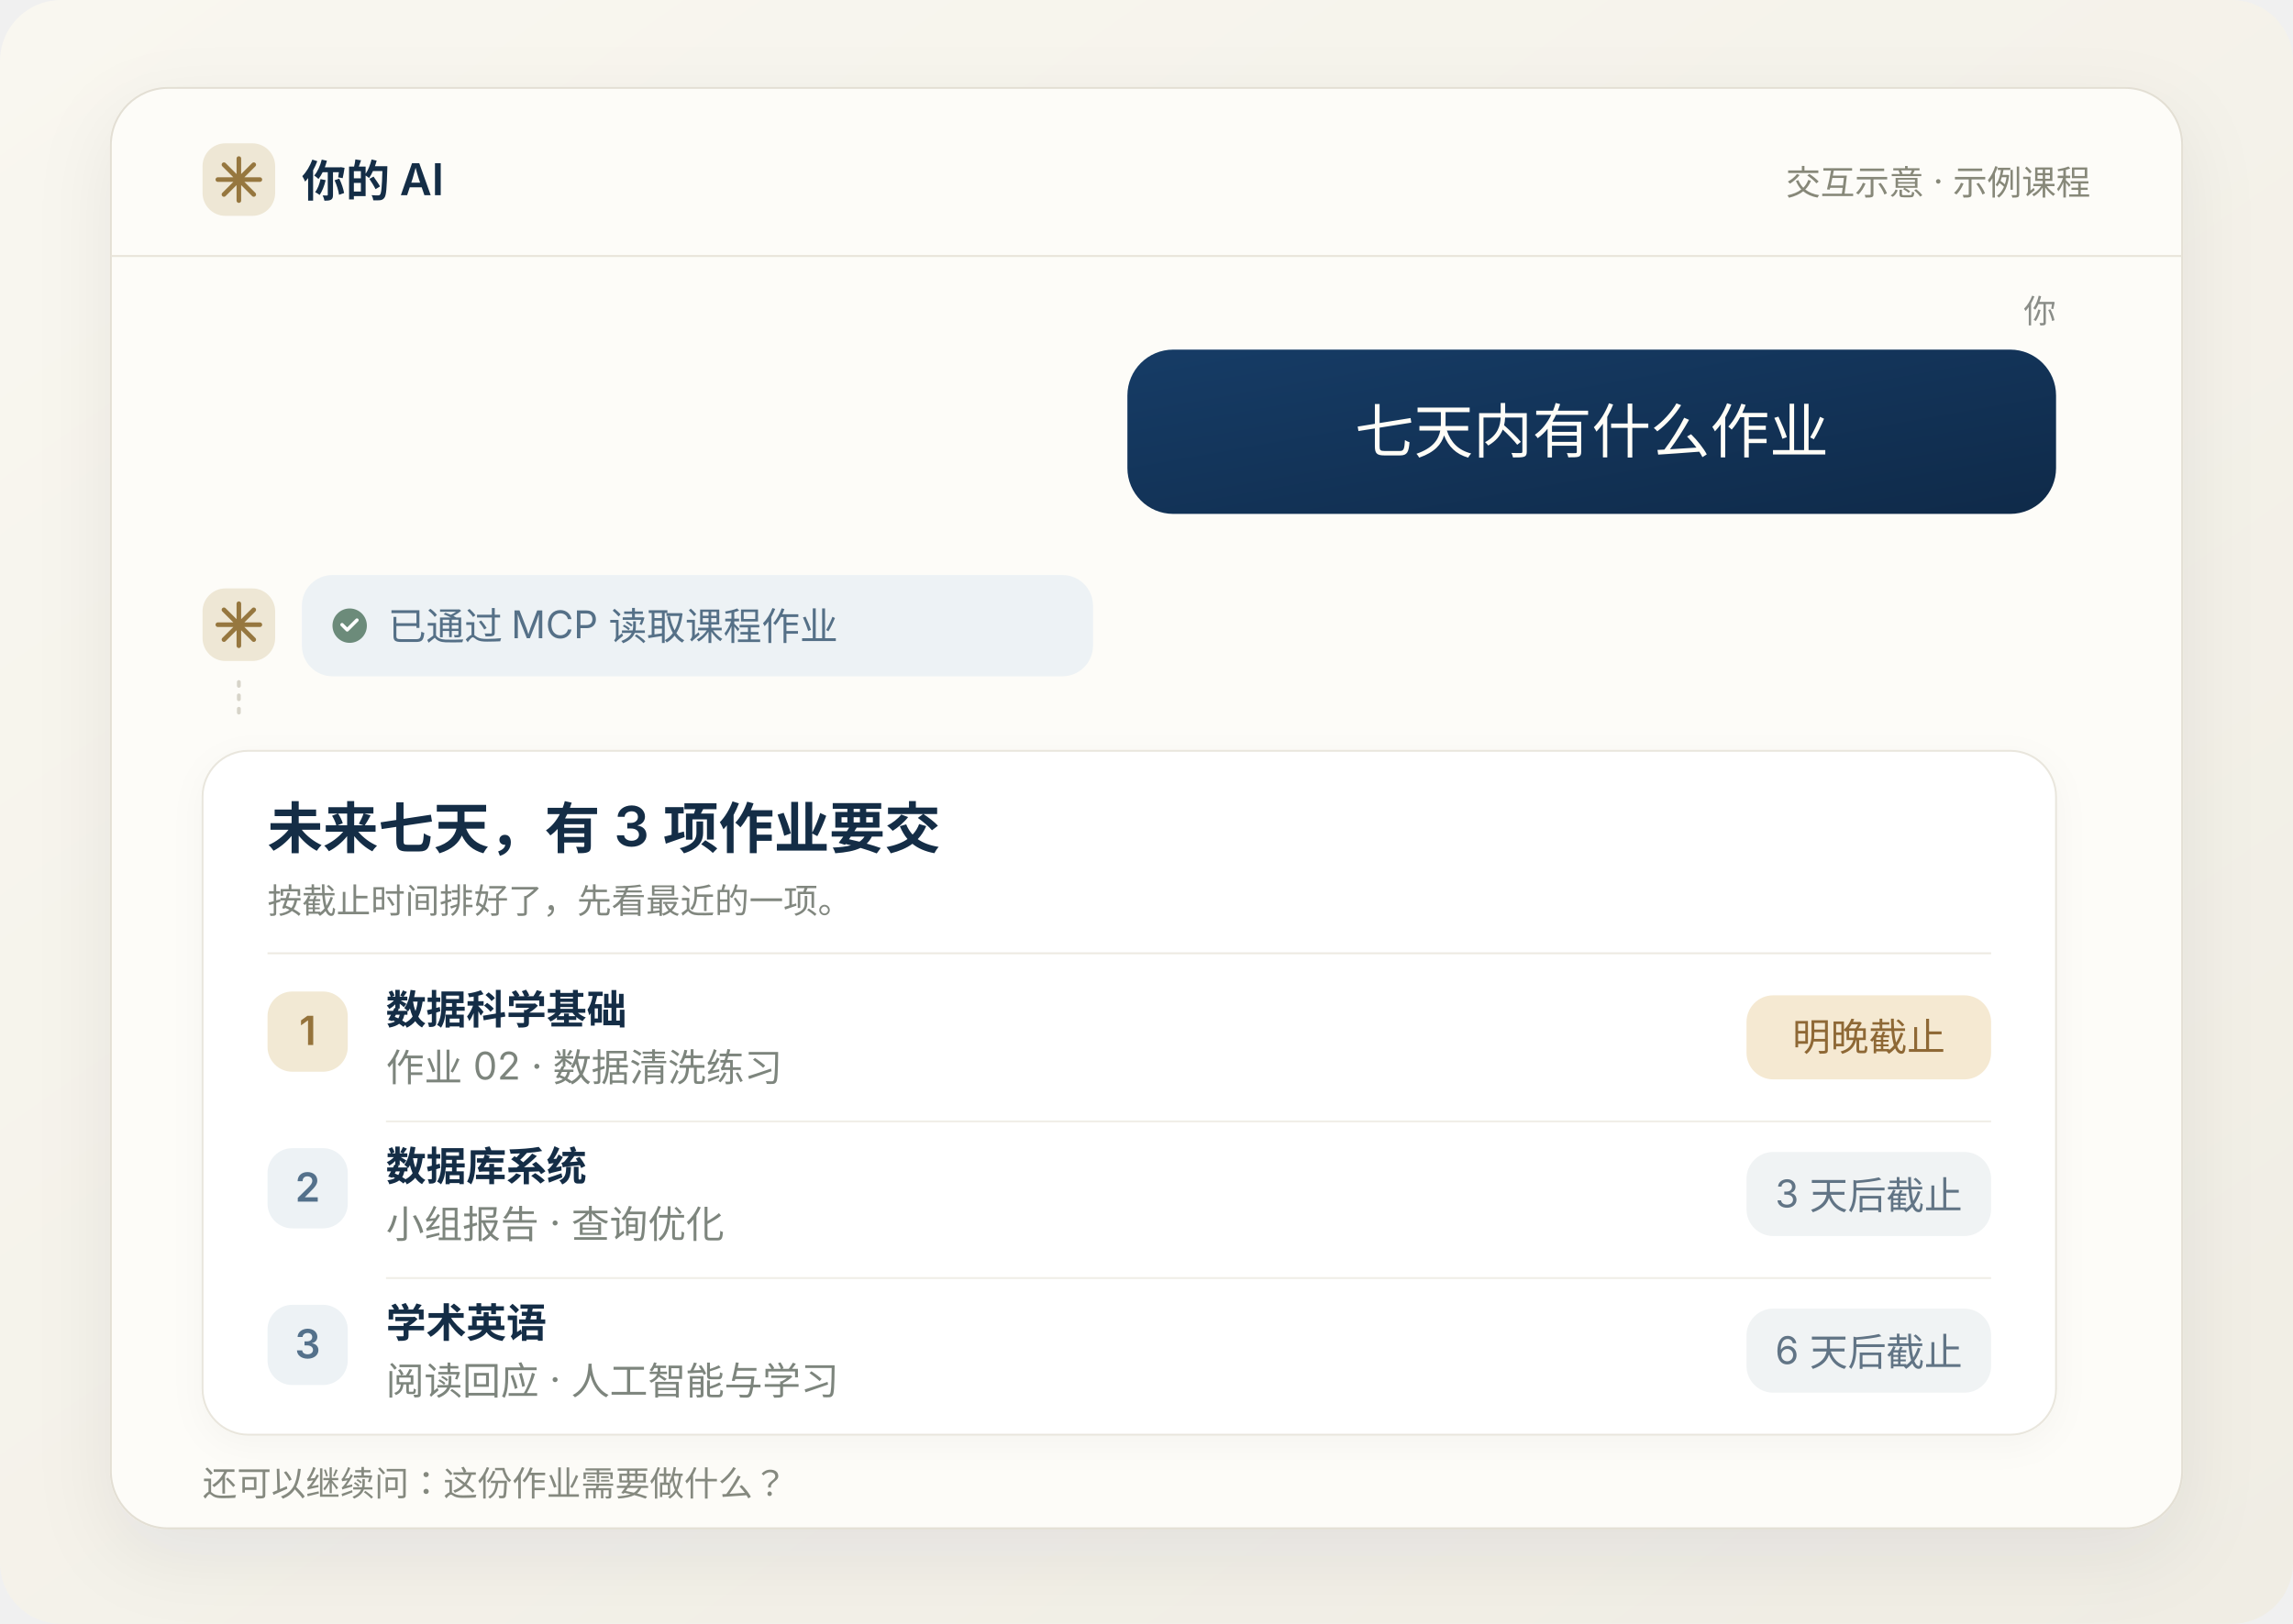
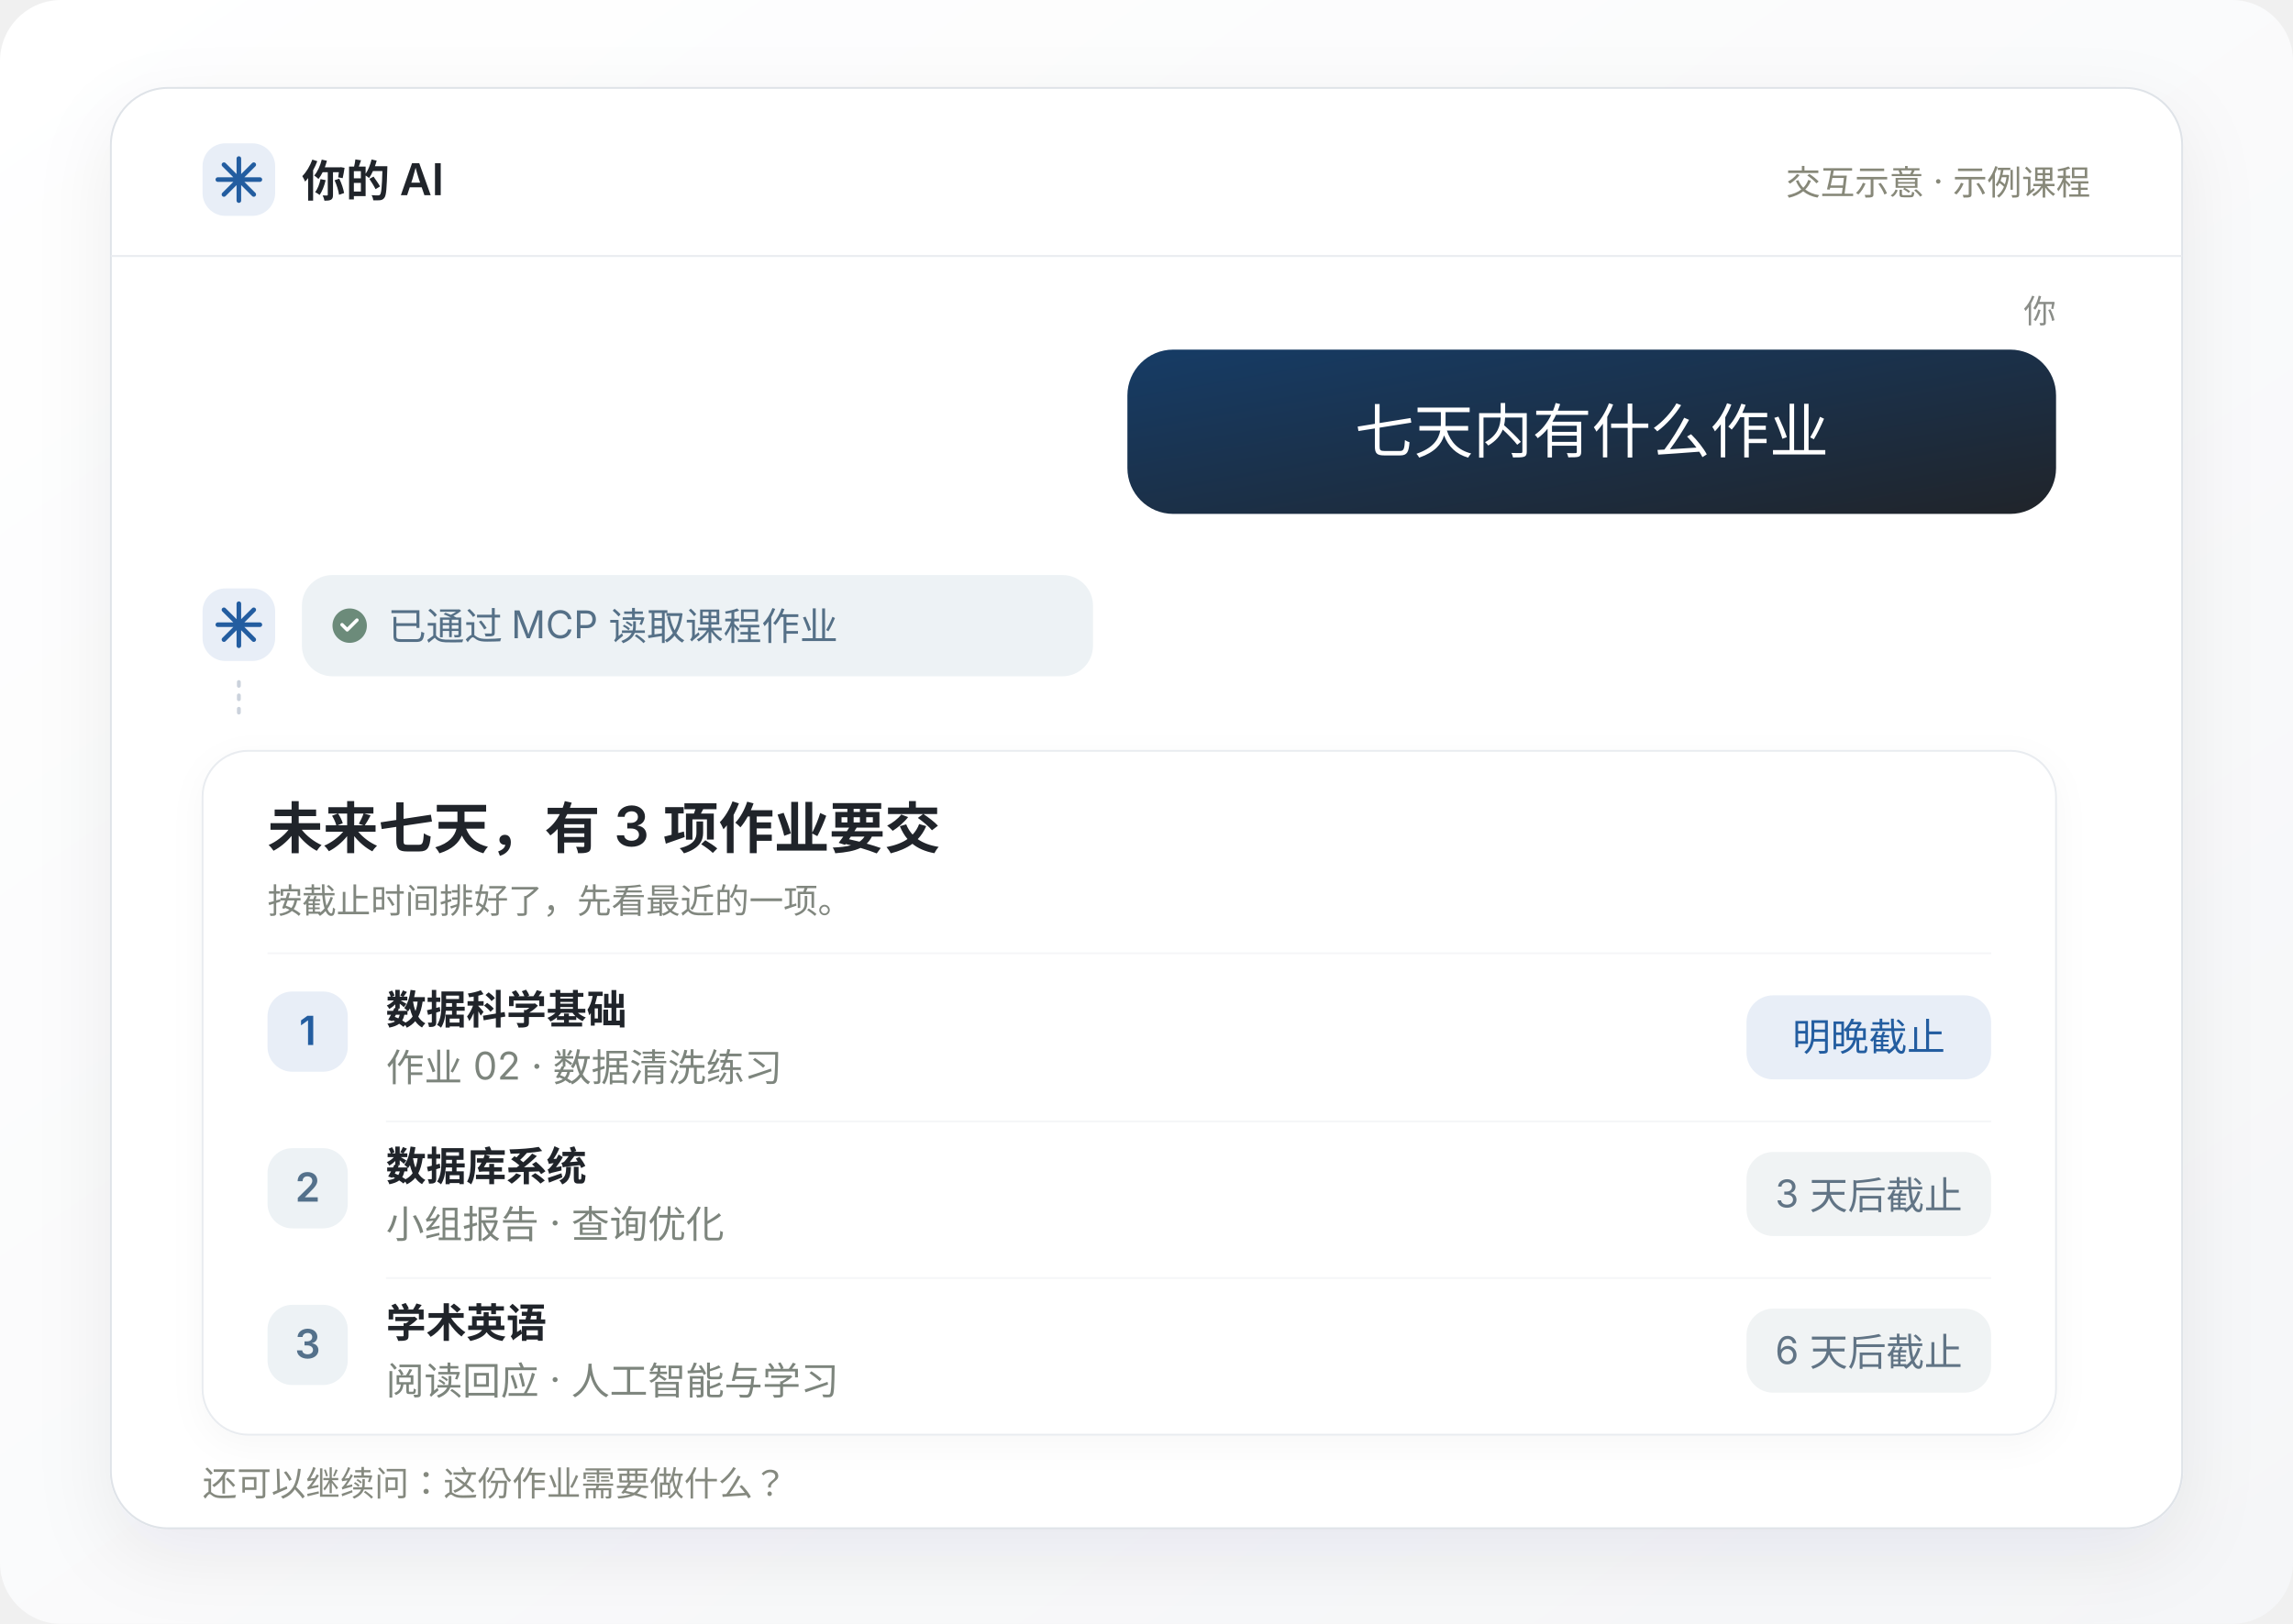
<svg xmlns="http://www.w3.org/2000/svg" width="1200" height="850" viewBox="0 0 1200 850" role="img" aria-labelledby="title desc">
  <defs>
    <linearGradient id="paper" x1="0" y1="0" x2="1" y2="1">
-       <stop offset="0" stop-color="#f9f7f0" />
-       <stop offset="1" stop-color="#f0ede4" />
+       <stop offset="0" stop-color="#ffffff" />
+       <stop offset="1" stop-color="#f5f6f8" />
    </linearGradient>
    <linearGradient id="message" x1="0" y1="0" x2="1" y2="1">
      <stop offset="0" stop-color="#163c66" />
-       <stop offset="1" stop-color="#0f2a49" />
+       <stop offset="1" stop-color="#20242a" />
    </linearGradient>
    <filter id="window-shadow" x="-15%" y="-15%" width="130%" height="145%">
      <feDropShadow dx="0" dy="14" stdDeviation="20" flood-color="#27374a" flood-opacity=".07" />
    </filter>
    <filter id="reply-shadow" x="-10%" y="-15%" width="120%" height="140%">
      <feDropShadow dx="0" dy="5" stdDeviation="9" flood-color="#27374a" flood-opacity=".035" />
    </filter>
  </defs>
-   <g font-family="-apple-system, BlinkMacSystemFont, 'PingFang SC', 'Hiragino Sans GB', 'Microsoft YaHei', sans-serif" fill="#142d46">
+   <g font-family="-apple-system, BlinkMacSystemFont, 'PingFang SC', 'Hiragino Sans GB', 'Microsoft YaHei', sans-serif" fill="#20242a">
    <rect width="1200" height="850" rx="32" fill="url(#paper)" />
-     <rect x="58" y="46" width="1084" height="754" rx="30" fill="#fdfcf8" stroke="#e3dfd4" filter="url(#window-shadow)" />
-     <path d="M58 134H1142" stroke="#e8e4da" />
+     <rect x="58" y="46" width="1084" height="754" rx="30" fill="#ffffff" stroke="#dfe3e8" filter="url(#window-shadow)" />
+     <path d="M58 134H1142" stroke="#e9ecf0" />
    <g transform="translate(106 75)">
-       <rect width="38" height="38" rx="12" fill="#eee7d5" />
-       <path d="M19 8v22M8 19h22M11.2 11.2l15.6 15.6M11.2 26.8l15.6-15.6" stroke="#96773f" stroke-width="2.4" stroke-linecap="round" />
+       <rect width="38" height="38" rx="12" fill="#e8eef7" />
+       <path d="M19 8v22M8 19h22M11.2 11.2l15.6 15.6M11.2 26.8l15.6-15.6" stroke="#235da0" stroke-width="2.4" stroke-linecap="round" />
    </g>
    <text x="158" y="103" font-size="23" font-weight="600">你的 AI</text>
    <text x="1094" y="102" text-anchor="end" font-size="18" fill="#878879">交互示意 · 示例课程</text>
    <text x="1076" y="169" text-anchor="end" font-size="17" fill="#8a8d88">你</text>
    <rect x="590" y="183" width="486" height="86" rx="24" fill="url(#message)" />
-     <text x="833" y="237" text-anchor="middle" font-size="31" font-weight="500" fill="#fffdf7">七天内有什么作业</text>
+     <text x="833" y="237" text-anchor="middle" font-size="31" font-weight="500" fill="#ffffff">七天内有什么作业</text>
    <g transform="translate(106 308)">
-       <rect width="38" height="38" rx="12" fill="#eee7d5" />
-       <path d="M19 8v22M8 19h22M11.2 11.2l15.6 15.6M11.2 26.8l15.6-15.6" stroke="#96773f" stroke-width="2.4" stroke-linecap="round" />
+       <rect width="38" height="38" rx="12" fill="#e8eef7" />
+       <path d="M19 8v22M8 19h22M11.2 11.2l15.6 15.6M11.2 26.8l15.6-15.6" stroke="#235da0" stroke-width="2.4" stroke-linecap="round" />
    </g>
    <rect x="158" y="301" width="414" height="53" rx="16" fill="#edf2f5" />
    <circle cx="183" cy="327.5" r="9" fill="#6c8b7a" />
    <path d="m179 327 2.7 2.7 5.1-5.1" fill="none" stroke="#fff" stroke-width="1.8" stroke-linecap="round" stroke-linejoin="round" />
    <text x="203" y="335" font-size="20" fill="#557087">已通过 MCP 读取课程作业</text>
-     <path d="M125 357v18" stroke="#d7d4c9" stroke-width="2" stroke-linecap="round" stroke-dasharray="2 5" />
-     <rect x="106" y="393" width="970" height="358" rx="24" fill="#fff" stroke="#e9e6dd" filter="url(#reply-shadow)" />
+     <path d="M125 357v18" stroke="#cbd2dc" stroke-width="2" stroke-linecap="round" stroke-dasharray="2 5" />
+     <rect x="106" y="393" width="970" height="358" rx="24" fill="#fff" stroke="#e9ecf0" filter="url(#reply-shadow)" />
    <text x="140" y="444" font-size="29" font-weight="600">未来七天，有 3 项作业要交</text>
    <text x="140" y="478" font-size="18" fill="#81877f">按截止时间排好了，先看最近的一项。</text>
-     <path d="M140 499H1042" stroke="#edeae2" />
+     <path d="M140 499H1042" stroke="#f5f6f8" />
    <g>
-       <rect x="140" y="519" width="42" height="42" rx="13" fill="#f2e9d4" />
-       <text x="161" y="547" text-anchor="middle" font-size="21" font-weight="600" fill="#95733b">1</text>
+       <rect x="140" y="519" width="42" height="42" rx="13" fill="#e8eef7" />
+       <text x="161" y="547" text-anchor="middle" font-size="21" font-weight="600" fill="#235da0">1</text>
      <text x="202" y="536" font-size="21" font-weight="600">数据科学基础</text>
      <text x="202" y="566" font-size="20" fill="#7d857d">作业 02 · 数据清洗练习</text>
-       <rect x="914" y="521" width="128" height="44" rx="14" fill="#f5e9d2" />
-       <text x="978" y="550" text-anchor="middle" font-size="20" font-weight="500" fill="#8e6835">明晚截止</text>
+       <rect x="914" y="521" width="128" height="44" rx="14" fill="#e8eef7" />
+       <text x="978" y="550" text-anchor="middle" font-size="20" font-weight="500" fill="#235da0">明晚截止</text>
    </g>
-     <path d="M202 587H1042" stroke="#f0eee7" />
+     <path d="M202 587H1042" stroke="#f5f6f8" />
    <g>
      <rect x="140" y="601" width="42" height="42" rx="13" fill="#edf2f5" />
      <text x="161" y="629" text-anchor="middle" font-size="21" font-weight="600" fill="#54718b">2</text>
      <text x="202" y="618" font-size="21" font-weight="600">数据库系统</text>
      <text x="202" y="648" font-size="20" fill="#7d857d">小组报告 · 查询优化</text>
      <rect x="914" y="603" width="128" height="44" rx="14" fill="#f0f3f4" />
      <text x="978" y="632" text-anchor="middle" font-size="20" fill="#617485">3 天后截止</text>
    </g>
-     <path d="M202 669H1042" stroke="#f0eee7" />
+     <path d="M202 669H1042" stroke="#f5f6f8" />
    <g>
      <rect x="140" y="683" width="42" height="42" rx="13" fill="#edf2f5" />
      <text x="161" y="711" text-anchor="middle" font-size="21" font-weight="600" fill="#54718b">3</text>
      <text x="202" y="700" font-size="21" font-weight="600">学术英语</text>
      <text x="202" y="730" font-size="20" fill="#7d857d">阅读回应 · 人工智能与学习</text>
      <rect x="914" y="685" width="128" height="44" rx="14" fill="#f0f3f4" />
      <text x="978" y="714" text-anchor="middle" font-size="20" fill="#617485">6 天后截止</text>
    </g>
    <text x="106" y="783" font-size="18" fill="#85897f">还可以继续问：这份作业需要做什么？</text>
  </g>
</svg>
